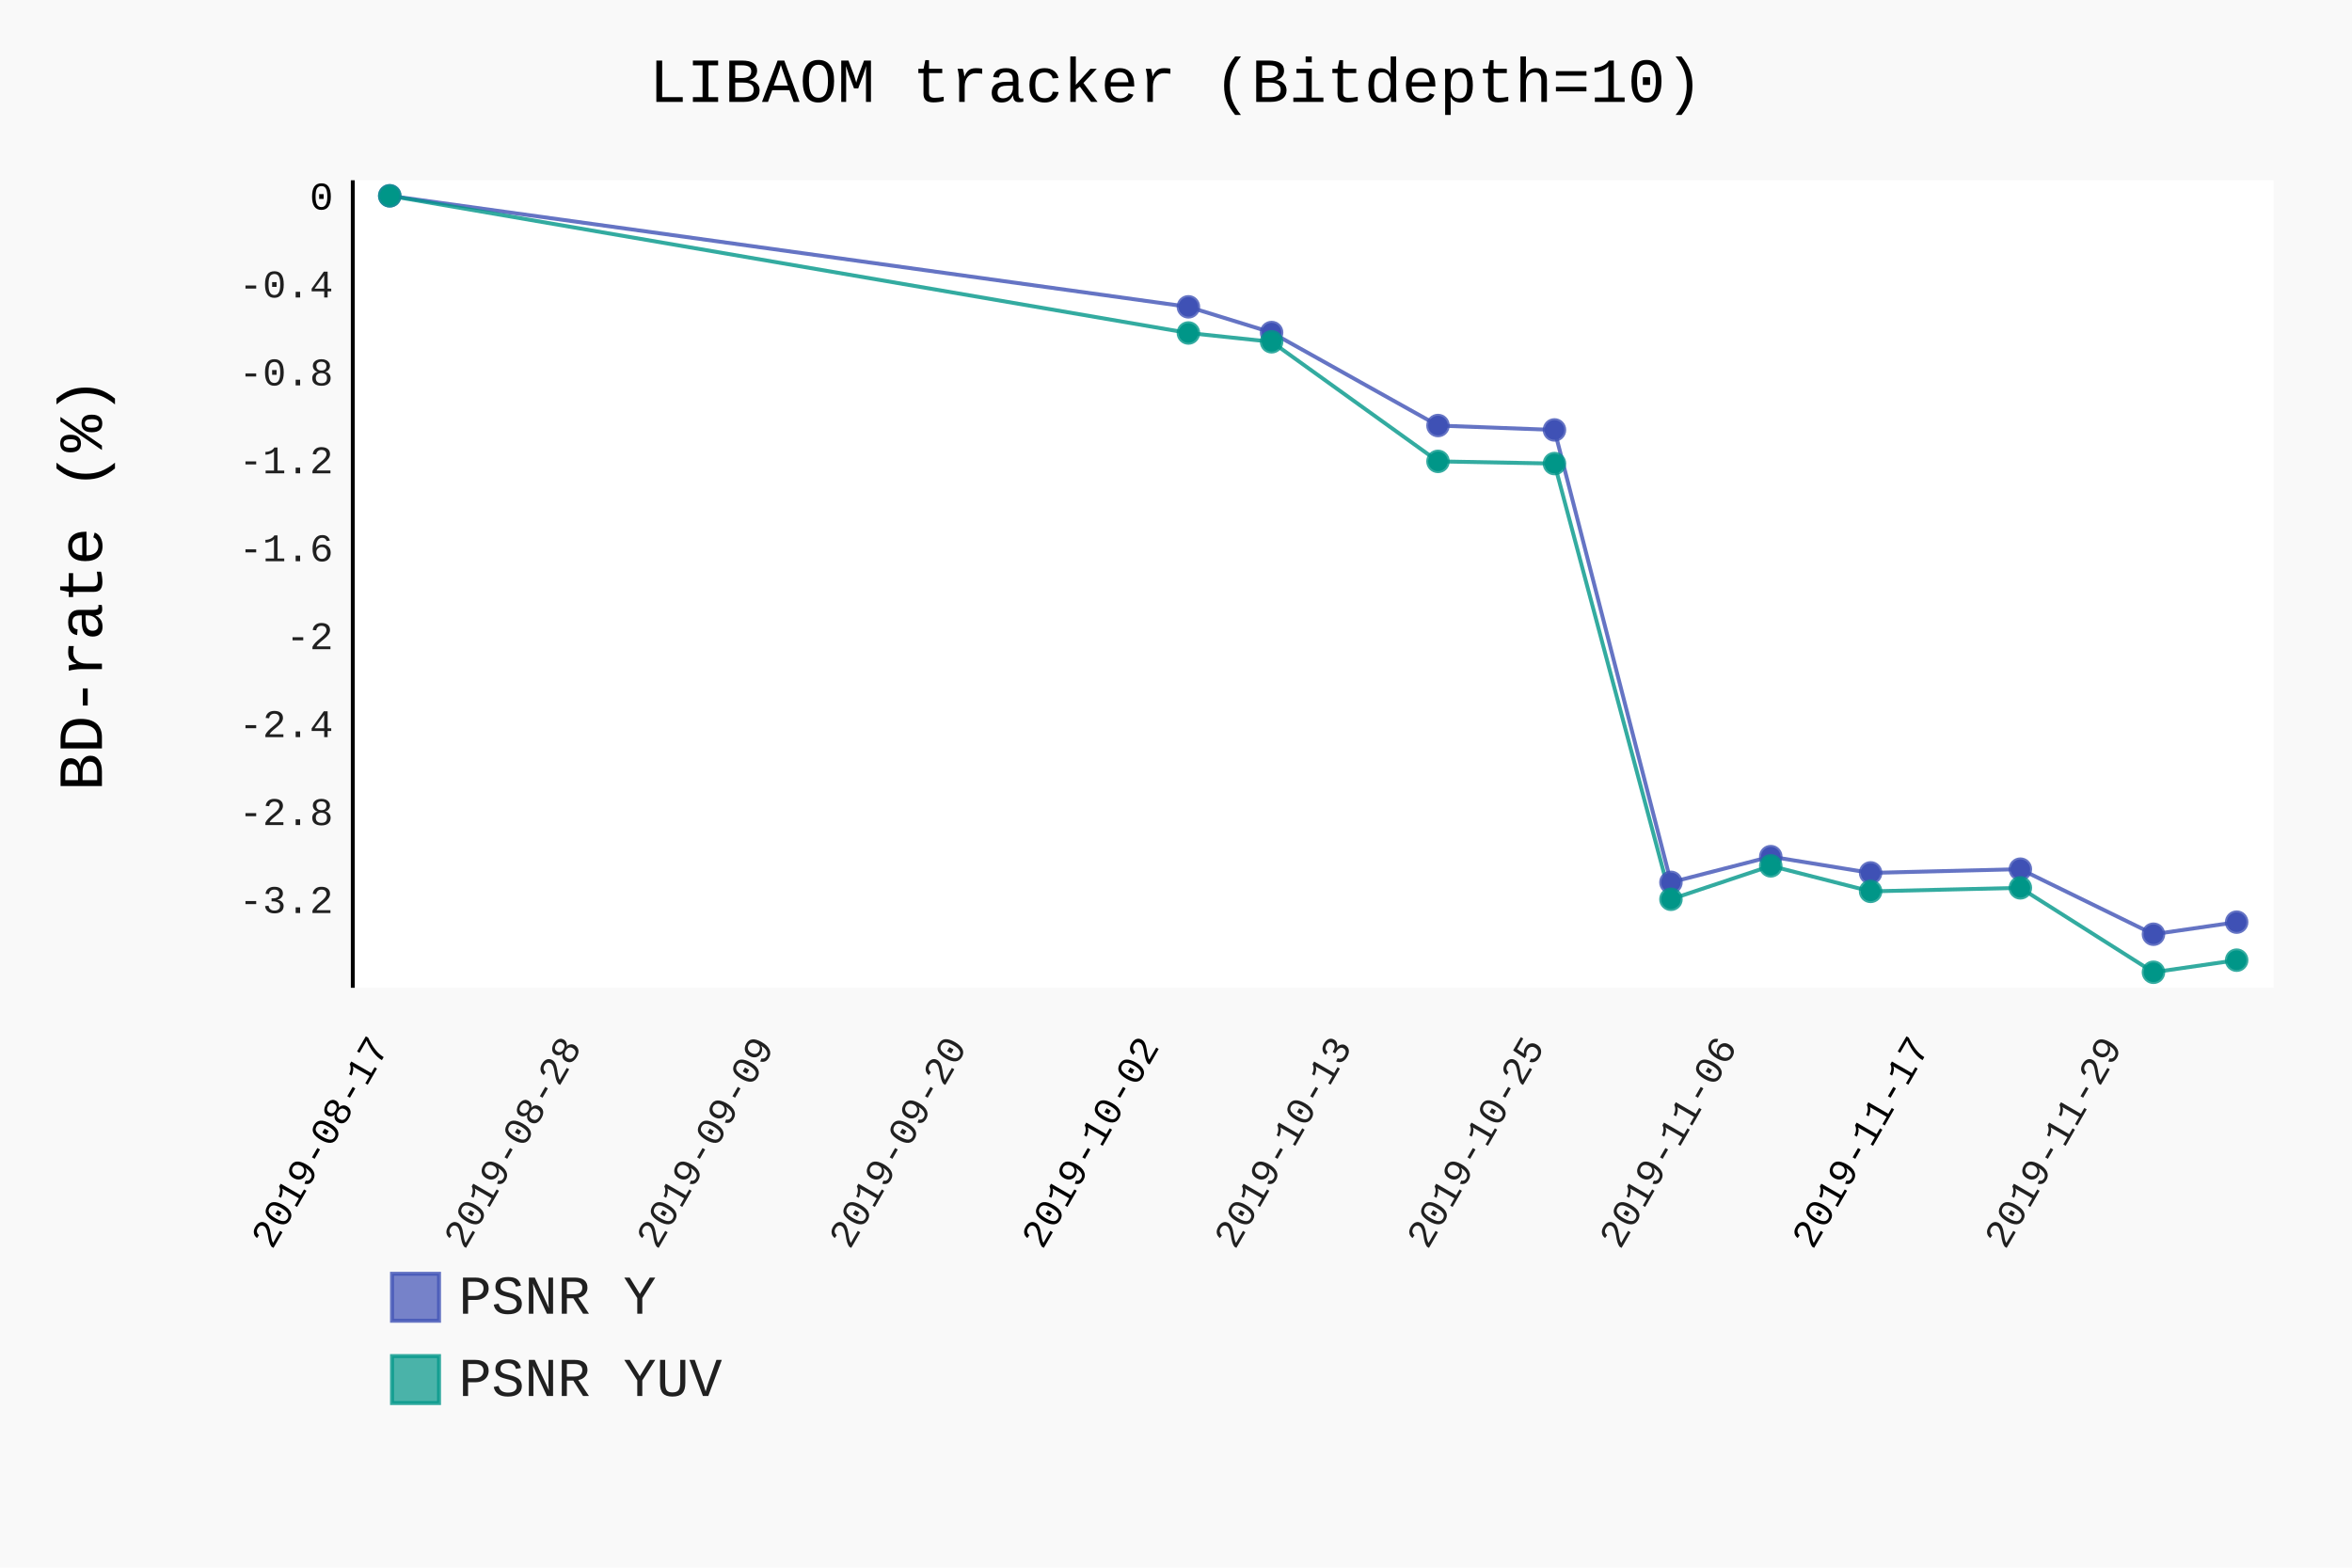
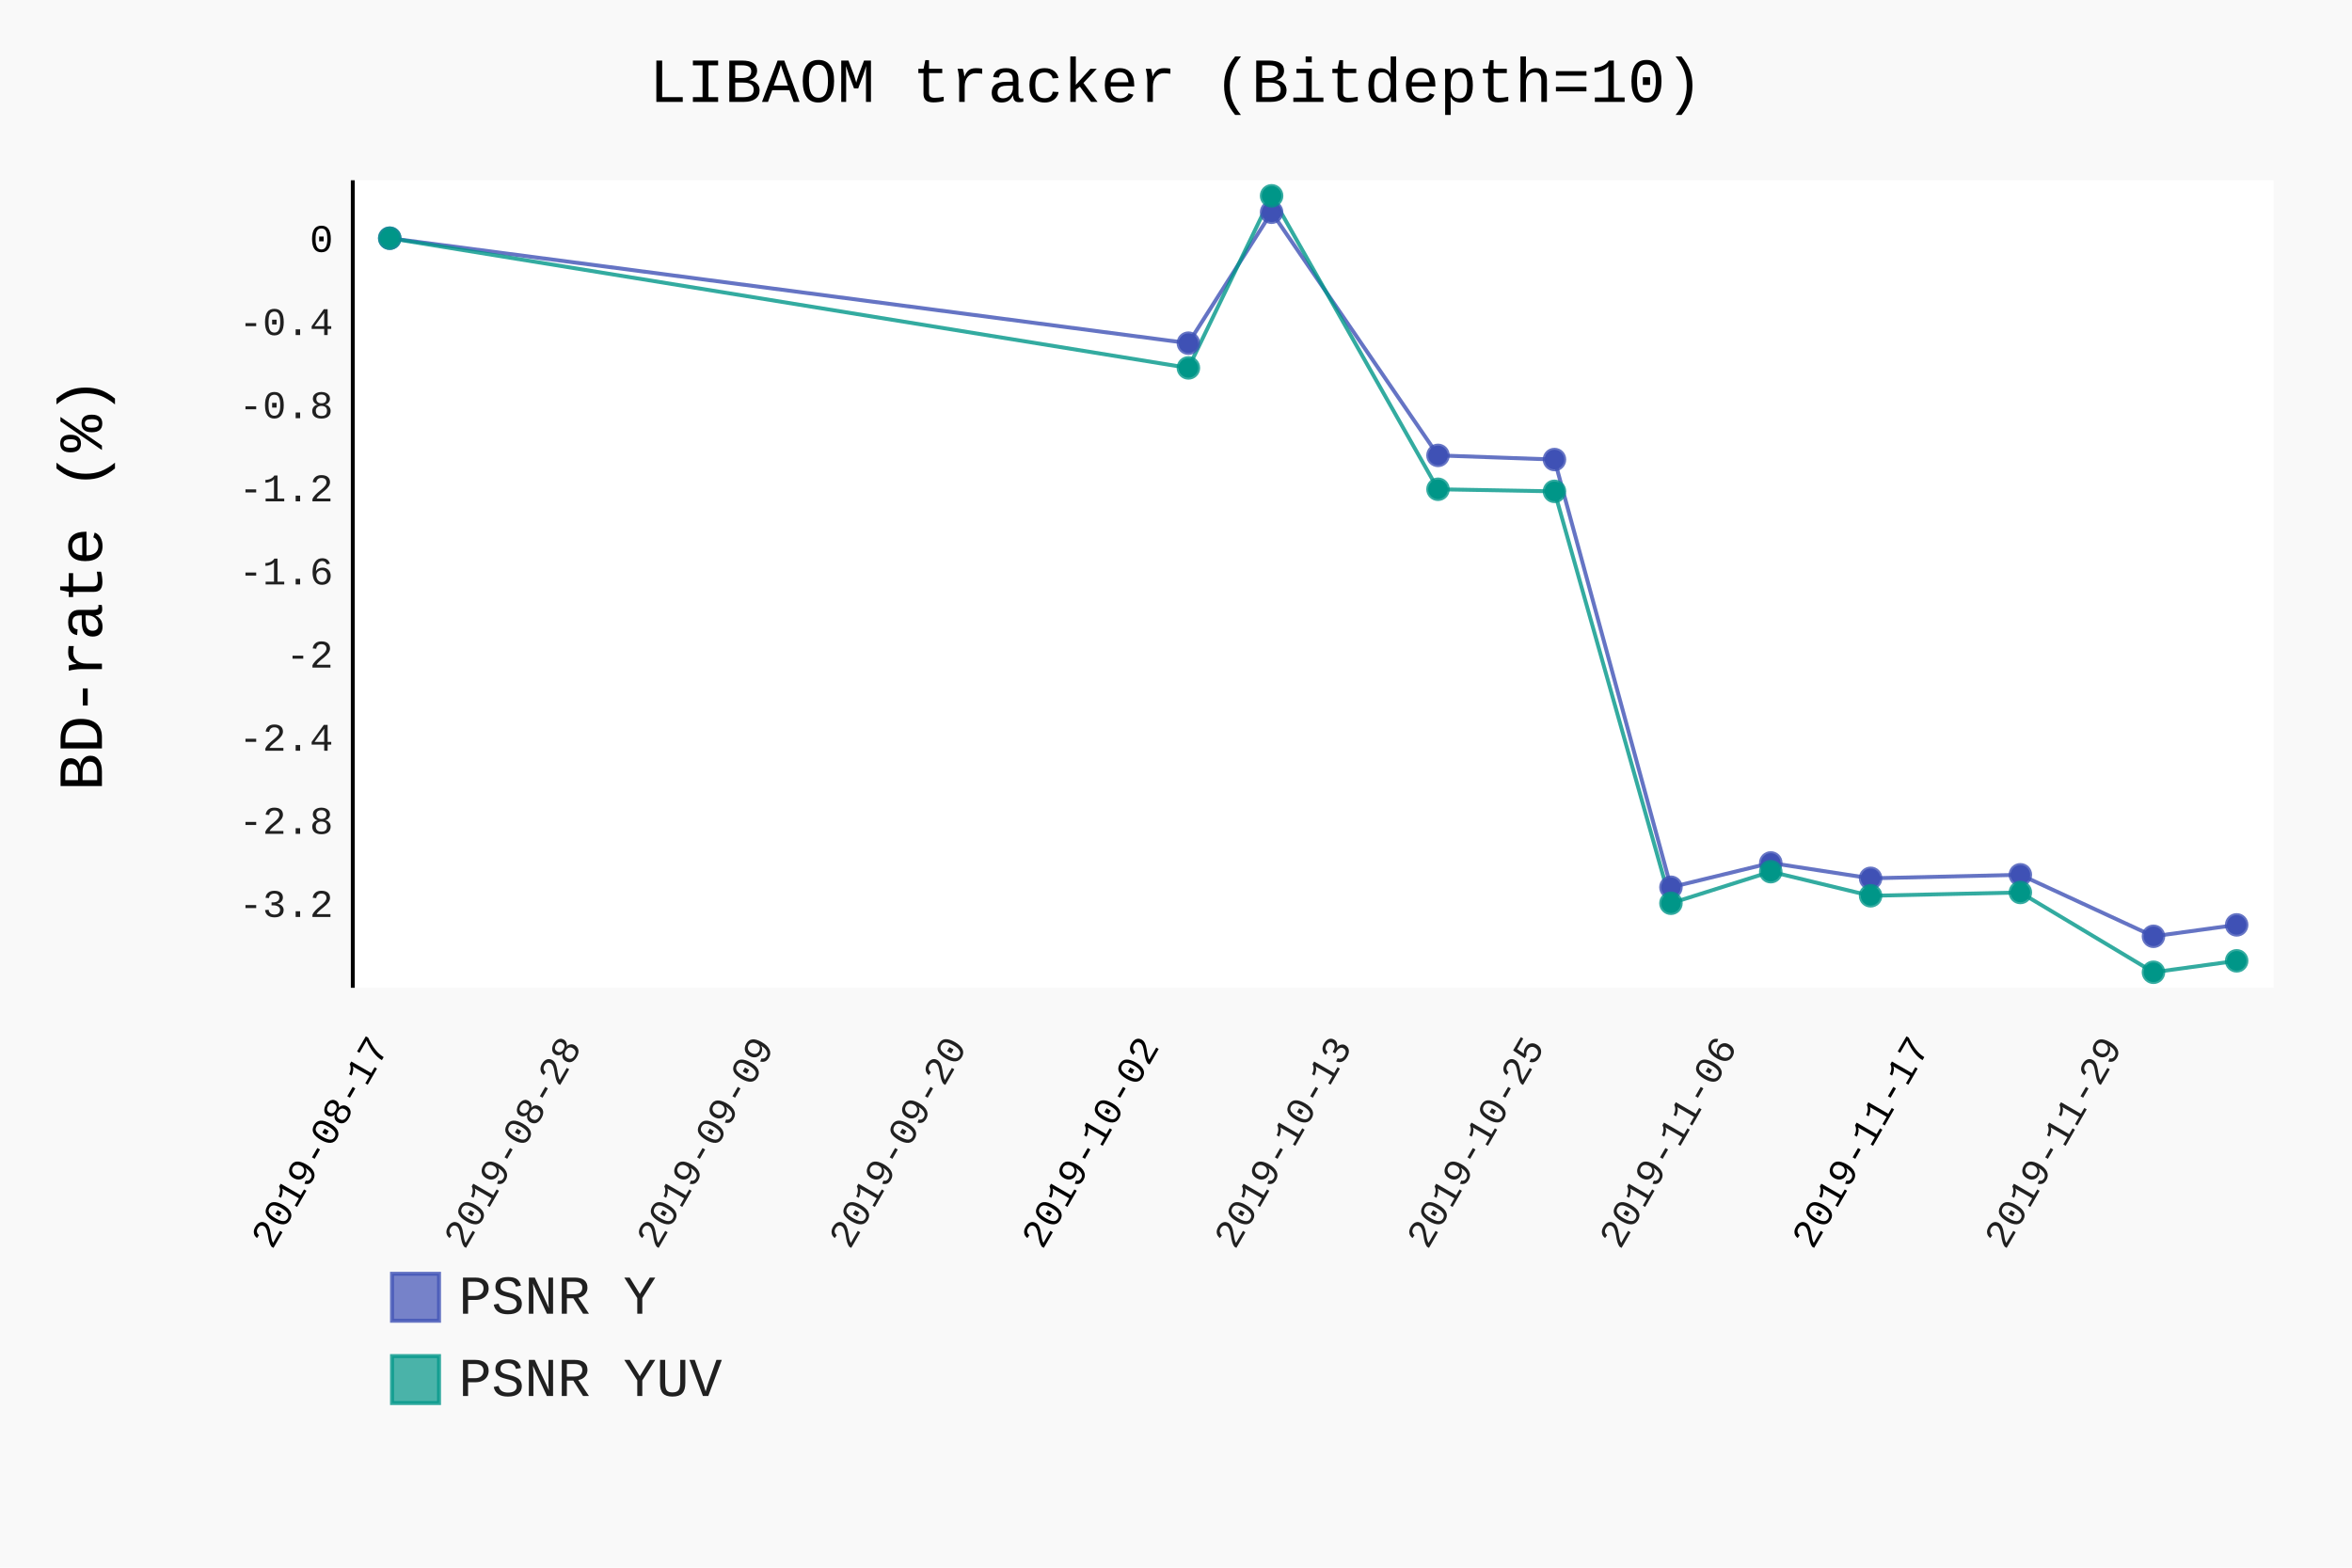
- <svg xmlns="http://www.w3.org/2000/svg" id="chart-8c0cb35b-f174-4839-a381-42205f48495c" class="pygal-chart" viewBox="0 0 600 400">
+ <svg xmlns="http://www.w3.org/2000/svg" id="chart-06e8bcac-376f-4a3c-9aa0-0633c859bea2" class="pygal-chart" viewBox="0 0 600 400">
  <defs>
-     <style type="text/css">#chart-8c0cb35b-f174-4839-a381-42205f48495c{-webkit-user-select:none;-webkit-font-smoothing:antialiased;font-family:Consolas,"Liberation Mono",Menlo,Courier,monospace}#chart-8c0cb35b-f174-4839-a381-42205f48495c .title{font-family:Consolas,"Liberation Mono",Menlo,Courier,monospace;font-size:16px}#chart-8c0cb35b-f174-4839-a381-42205f48495c .legends .legend text{font-family:Consolas,"Liberation Mono",Menlo,Courier,monospace;font-size:14px}#chart-8c0cb35b-f174-4839-a381-42205f48495c .axis text{font-family:Consolas,"Liberation Mono",Menlo,Courier,monospace;font-size:10px}#chart-8c0cb35b-f174-4839-a381-42205f48495c .axis text.major{font-family:Consolas,"Liberation Mono",Menlo,Courier,monospace;font-size:10px}#chart-8c0cb35b-f174-4839-a381-42205f48495c .text-overlay text.value{font-family:Consolas,"Liberation Mono",Menlo,Courier,monospace;font-size:16px}#chart-8c0cb35b-f174-4839-a381-42205f48495c .text-overlay text.label{font-family:Consolas,"Liberation Mono",Menlo,Courier,monospace;font-size:10px}#chart-8c0cb35b-f174-4839-a381-42205f48495c .tooltip{font-family:Consolas,"Liberation Mono",Menlo,Courier,monospace;font-size:14px}#chart-8c0cb35b-f174-4839-a381-42205f48495c text.no_data{font-family:Consolas,"Liberation Mono",Menlo,Courier,monospace;font-size:64px}
- #chart-8c0cb35b-f174-4839-a381-42205f48495c{background-color:rgba(249,249,249,1)}#chart-8c0cb35b-f174-4839-a381-42205f48495c path,#chart-8c0cb35b-f174-4839-a381-42205f48495c line,#chart-8c0cb35b-f174-4839-a381-42205f48495c rect,#chart-8c0cb35b-f174-4839-a381-42205f48495c circle{-webkit-transition:150ms;-moz-transition:150ms;transition:150ms}#chart-8c0cb35b-f174-4839-a381-42205f48495c .graph &gt; .background{fill:rgba(249,249,249,1)}#chart-8c0cb35b-f174-4839-a381-42205f48495c .plot &gt; .background{fill:rgba(255,255,255,1)}#chart-8c0cb35b-f174-4839-a381-42205f48495c .graph{fill:rgba(0,0,0,.87)}#chart-8c0cb35b-f174-4839-a381-42205f48495c text.no_data{fill:rgba(0,0,0,1)}#chart-8c0cb35b-f174-4839-a381-42205f48495c .title{fill:rgba(0,0,0,1)}#chart-8c0cb35b-f174-4839-a381-42205f48495c .legends .legend text{fill:rgba(0,0,0,.87)}#chart-8c0cb35b-f174-4839-a381-42205f48495c .legends .legend:hover text{fill:rgba(0,0,0,1)}#chart-8c0cb35b-f174-4839-a381-42205f48495c .axis .line{stroke:rgba(0,0,0,1)}#chart-8c0cb35b-f174-4839-a381-42205f48495c .axis .guide.line{stroke:rgba(0,0,0,.54)}#chart-8c0cb35b-f174-4839-a381-42205f48495c .axis .major.line{stroke:rgba(0,0,0,.87)}#chart-8c0cb35b-f174-4839-a381-42205f48495c .axis text.major{fill:rgba(0,0,0,1)}#chart-8c0cb35b-f174-4839-a381-42205f48495c .axis.y .guides:hover .guide.line,#chart-8c0cb35b-f174-4839-a381-42205f48495c .line-graph .axis.x .guides:hover .guide.line,#chart-8c0cb35b-f174-4839-a381-42205f48495c .stackedline-graph .axis.x .guides:hover .guide.line,#chart-8c0cb35b-f174-4839-a381-42205f48495c .xy-graph .axis.x .guides:hover .guide.line{stroke:rgba(0,0,0,1)}#chart-8c0cb35b-f174-4839-a381-42205f48495c .axis .guides:hover text{fill:rgba(0,0,0,1)}#chart-8c0cb35b-f174-4839-a381-42205f48495c .reactive{fill-opacity:.7;stroke-opacity:.8}#chart-8c0cb35b-f174-4839-a381-42205f48495c .ci{stroke:rgba(0,0,0,.87)}#chart-8c0cb35b-f174-4839-a381-42205f48495c .reactive.active,#chart-8c0cb35b-f174-4839-a381-42205f48495c .active .reactive{fill-opacity:.8;stroke-opacity:.9;stroke-width:4}#chart-8c0cb35b-f174-4839-a381-42205f48495c .ci .reactive.active{stroke-width:1.5}#chart-8c0cb35b-f174-4839-a381-42205f48495c .series text{fill:rgba(0,0,0,1)}#chart-8c0cb35b-f174-4839-a381-42205f48495c .tooltip rect{fill:rgba(255,255,255,1);stroke:rgba(0,0,0,1);-webkit-transition:opacity 150ms;-moz-transition:opacity 150ms;transition:opacity 150ms}#chart-8c0cb35b-f174-4839-a381-42205f48495c .tooltip .label{fill:rgba(0,0,0,.87)}#chart-8c0cb35b-f174-4839-a381-42205f48495c .tooltip .label{fill:rgba(0,0,0,.87)}#chart-8c0cb35b-f174-4839-a381-42205f48495c .tooltip .legend{font-size:.8em;fill:rgba(0,0,0,.54)}#chart-8c0cb35b-f174-4839-a381-42205f48495c .tooltip .x_label{font-size:.6em;fill:rgba(0,0,0,1)}#chart-8c0cb35b-f174-4839-a381-42205f48495c .tooltip .xlink{font-size:.5em;text-decoration:underline}#chart-8c0cb35b-f174-4839-a381-42205f48495c .tooltip .value{font-size:1.5em}#chart-8c0cb35b-f174-4839-a381-42205f48495c .bound{font-size:.5em}#chart-8c0cb35b-f174-4839-a381-42205f48495c .max-value{font-size:.75em;fill:rgba(0,0,0,.54)}#chart-8c0cb35b-f174-4839-a381-42205f48495c .map-element{fill:rgba(255,255,255,1);stroke:rgba(0,0,0,.54) !important}#chart-8c0cb35b-f174-4839-a381-42205f48495c .map-element .reactive{fill-opacity:inherit;stroke-opacity:inherit}#chart-8c0cb35b-f174-4839-a381-42205f48495c .color-0,#chart-8c0cb35b-f174-4839-a381-42205f48495c .color-0 a:visited{stroke:#F44336;fill:#F44336}#chart-8c0cb35b-f174-4839-a381-42205f48495c .color-1,#chart-8c0cb35b-f174-4839-a381-42205f48495c .color-1 a:visited{stroke:#3F51B5;fill:#3F51B5}#chart-8c0cb35b-f174-4839-a381-42205f48495c .color-2,#chart-8c0cb35b-f174-4839-a381-42205f48495c .color-2 a:visited{stroke:#009688;fill:#009688}#chart-8c0cb35b-f174-4839-a381-42205f48495c .text-overlay .color-0 text{fill:black}#chart-8c0cb35b-f174-4839-a381-42205f48495c .text-overlay .color-1 text{fill:black}#chart-8c0cb35b-f174-4839-a381-42205f48495c .text-overlay .color-2 text{fill:black}
- #chart-8c0cb35b-f174-4839-a381-42205f48495c text.no_data{text-anchor:middle}#chart-8c0cb35b-f174-4839-a381-42205f48495c .guide.line{fill:none}#chart-8c0cb35b-f174-4839-a381-42205f48495c .centered{text-anchor:middle}#chart-8c0cb35b-f174-4839-a381-42205f48495c .title{text-anchor:middle}#chart-8c0cb35b-f174-4839-a381-42205f48495c .legends .legend text{fill-opacity:1}#chart-8c0cb35b-f174-4839-a381-42205f48495c .axis.x text{text-anchor:middle}#chart-8c0cb35b-f174-4839-a381-42205f48495c .axis.x:not(.web) text[transform]{text-anchor:start}#chart-8c0cb35b-f174-4839-a381-42205f48495c .axis.x:not(.web) text[transform].backwards{text-anchor:end}#chart-8c0cb35b-f174-4839-a381-42205f48495c .axis.y text{text-anchor:end}#chart-8c0cb35b-f174-4839-a381-42205f48495c .axis.y text[transform].backwards{text-anchor:start}#chart-8c0cb35b-f174-4839-a381-42205f48495c .axis.y2 text{text-anchor:start}#chart-8c0cb35b-f174-4839-a381-42205f48495c .axis.y2 text[transform].backwards{text-anchor:end}#chart-8c0cb35b-f174-4839-a381-42205f48495c .axis .guide.line{stroke-dasharray:4,4}#chart-8c0cb35b-f174-4839-a381-42205f48495c .axis .major.guide.line{stroke-dasharray:6,6}#chart-8c0cb35b-f174-4839-a381-42205f48495c .horizontal .axis.y .guide.line,#chart-8c0cb35b-f174-4839-a381-42205f48495c .horizontal .axis.y2 .guide.line,#chart-8c0cb35b-f174-4839-a381-42205f48495c .vertical .axis.x .guide.line{opacity:0}#chart-8c0cb35b-f174-4839-a381-42205f48495c .horizontal .axis.always_show .guide.line,#chart-8c0cb35b-f174-4839-a381-42205f48495c .vertical .axis.always_show .guide.line{opacity:1 !important}#chart-8c0cb35b-f174-4839-a381-42205f48495c .axis.y .guides:hover .guide.line,#chart-8c0cb35b-f174-4839-a381-42205f48495c .axis.y2 .guides:hover .guide.line,#chart-8c0cb35b-f174-4839-a381-42205f48495c .axis.x .guides:hover .guide.line{opacity:1}#chart-8c0cb35b-f174-4839-a381-42205f48495c .axis .guides:hover text{opacity:1}#chart-8c0cb35b-f174-4839-a381-42205f48495c .nofill{fill:none}#chart-8c0cb35b-f174-4839-a381-42205f48495c .subtle-fill{fill-opacity:.2}#chart-8c0cb35b-f174-4839-a381-42205f48495c .dot{stroke-width:1px;fill-opacity:1}#chart-8c0cb35b-f174-4839-a381-42205f48495c .dot.active{stroke-width:5px}#chart-8c0cb35b-f174-4839-a381-42205f48495c .dot.negative{fill:transparent}#chart-8c0cb35b-f174-4839-a381-42205f48495c text,#chart-8c0cb35b-f174-4839-a381-42205f48495c tspan{stroke:none !important}#chart-8c0cb35b-f174-4839-a381-42205f48495c .series text.active{opacity:1}#chart-8c0cb35b-f174-4839-a381-42205f48495c .tooltip rect{fill-opacity:.95;stroke-width:.5}#chart-8c0cb35b-f174-4839-a381-42205f48495c .tooltip text{fill-opacity:1}#chart-8c0cb35b-f174-4839-a381-42205f48495c .showable{visibility:hidden}#chart-8c0cb35b-f174-4839-a381-42205f48495c .showable.shown{visibility:visible}#chart-8c0cb35b-f174-4839-a381-42205f48495c .gauge-background{fill:rgba(229,229,229,1);stroke:none}#chart-8c0cb35b-f174-4839-a381-42205f48495c .bg-lines{stroke:rgba(249,249,249,1);stroke-width:2px}</style>
+     <style type="text/css">#chart-06e8bcac-376f-4a3c-9aa0-0633c859bea2{-webkit-user-select:none;-webkit-font-smoothing:antialiased;font-family:Consolas,"Liberation Mono",Menlo,Courier,monospace}#chart-06e8bcac-376f-4a3c-9aa0-0633c859bea2 .title{font-family:Consolas,"Liberation Mono",Menlo,Courier,monospace;font-size:16px}#chart-06e8bcac-376f-4a3c-9aa0-0633c859bea2 .legends .legend text{font-family:Consolas,"Liberation Mono",Menlo,Courier,monospace;font-size:14px}#chart-06e8bcac-376f-4a3c-9aa0-0633c859bea2 .axis text{font-family:Consolas,"Liberation Mono",Menlo,Courier,monospace;font-size:10px}#chart-06e8bcac-376f-4a3c-9aa0-0633c859bea2 .axis text.major{font-family:Consolas,"Liberation Mono",Menlo,Courier,monospace;font-size:10px}#chart-06e8bcac-376f-4a3c-9aa0-0633c859bea2 .text-overlay text.value{font-family:Consolas,"Liberation Mono",Menlo,Courier,monospace;font-size:16px}#chart-06e8bcac-376f-4a3c-9aa0-0633c859bea2 .text-overlay text.label{font-family:Consolas,"Liberation Mono",Menlo,Courier,monospace;font-size:10px}#chart-06e8bcac-376f-4a3c-9aa0-0633c859bea2 .tooltip{font-family:Consolas,"Liberation Mono",Menlo,Courier,monospace;font-size:14px}#chart-06e8bcac-376f-4a3c-9aa0-0633c859bea2 text.no_data{font-family:Consolas,"Liberation Mono",Menlo,Courier,monospace;font-size:64px}
+ #chart-06e8bcac-376f-4a3c-9aa0-0633c859bea2{background-color:rgba(249,249,249,1)}#chart-06e8bcac-376f-4a3c-9aa0-0633c859bea2 path,#chart-06e8bcac-376f-4a3c-9aa0-0633c859bea2 line,#chart-06e8bcac-376f-4a3c-9aa0-0633c859bea2 rect,#chart-06e8bcac-376f-4a3c-9aa0-0633c859bea2 circle{-webkit-transition:150ms;-moz-transition:150ms;transition:150ms}#chart-06e8bcac-376f-4a3c-9aa0-0633c859bea2 .graph &gt; .background{fill:rgba(249,249,249,1)}#chart-06e8bcac-376f-4a3c-9aa0-0633c859bea2 .plot &gt; .background{fill:rgba(255,255,255,1)}#chart-06e8bcac-376f-4a3c-9aa0-0633c859bea2 .graph{fill:rgba(0,0,0,.87)}#chart-06e8bcac-376f-4a3c-9aa0-0633c859bea2 text.no_data{fill:rgba(0,0,0,1)}#chart-06e8bcac-376f-4a3c-9aa0-0633c859bea2 .title{fill:rgba(0,0,0,1)}#chart-06e8bcac-376f-4a3c-9aa0-0633c859bea2 .legends .legend text{fill:rgba(0,0,0,.87)}#chart-06e8bcac-376f-4a3c-9aa0-0633c859bea2 .legends .legend:hover text{fill:rgba(0,0,0,1)}#chart-06e8bcac-376f-4a3c-9aa0-0633c859bea2 .axis .line{stroke:rgba(0,0,0,1)}#chart-06e8bcac-376f-4a3c-9aa0-0633c859bea2 .axis .guide.line{stroke:rgba(0,0,0,.54)}#chart-06e8bcac-376f-4a3c-9aa0-0633c859bea2 .axis .major.line{stroke:rgba(0,0,0,.87)}#chart-06e8bcac-376f-4a3c-9aa0-0633c859bea2 .axis text.major{fill:rgba(0,0,0,1)}#chart-06e8bcac-376f-4a3c-9aa0-0633c859bea2 .axis.y .guides:hover .guide.line,#chart-06e8bcac-376f-4a3c-9aa0-0633c859bea2 .line-graph .axis.x .guides:hover .guide.line,#chart-06e8bcac-376f-4a3c-9aa0-0633c859bea2 .stackedline-graph .axis.x .guides:hover .guide.line,#chart-06e8bcac-376f-4a3c-9aa0-0633c859bea2 .xy-graph .axis.x .guides:hover .guide.line{stroke:rgba(0,0,0,1)}#chart-06e8bcac-376f-4a3c-9aa0-0633c859bea2 .axis .guides:hover text{fill:rgba(0,0,0,1)}#chart-06e8bcac-376f-4a3c-9aa0-0633c859bea2 .reactive{fill-opacity:.7;stroke-opacity:.8}#chart-06e8bcac-376f-4a3c-9aa0-0633c859bea2 .ci{stroke:rgba(0,0,0,.87)}#chart-06e8bcac-376f-4a3c-9aa0-0633c859bea2 .reactive.active,#chart-06e8bcac-376f-4a3c-9aa0-0633c859bea2 .active .reactive{fill-opacity:.8;stroke-opacity:.9;stroke-width:4}#chart-06e8bcac-376f-4a3c-9aa0-0633c859bea2 .ci .reactive.active{stroke-width:1.5}#chart-06e8bcac-376f-4a3c-9aa0-0633c859bea2 .series text{fill:rgba(0,0,0,1)}#chart-06e8bcac-376f-4a3c-9aa0-0633c859bea2 .tooltip rect{fill:rgba(255,255,255,1);stroke:rgba(0,0,0,1);-webkit-transition:opacity 150ms;-moz-transition:opacity 150ms;transition:opacity 150ms}#chart-06e8bcac-376f-4a3c-9aa0-0633c859bea2 .tooltip .label{fill:rgba(0,0,0,.87)}#chart-06e8bcac-376f-4a3c-9aa0-0633c859bea2 .tooltip .label{fill:rgba(0,0,0,.87)}#chart-06e8bcac-376f-4a3c-9aa0-0633c859bea2 .tooltip .legend{font-size:.8em;fill:rgba(0,0,0,.54)}#chart-06e8bcac-376f-4a3c-9aa0-0633c859bea2 .tooltip .x_label{font-size:.6em;fill:rgba(0,0,0,1)}#chart-06e8bcac-376f-4a3c-9aa0-0633c859bea2 .tooltip .xlink{font-size:.5em;text-decoration:underline}#chart-06e8bcac-376f-4a3c-9aa0-0633c859bea2 .tooltip .value{font-size:1.5em}#chart-06e8bcac-376f-4a3c-9aa0-0633c859bea2 .bound{font-size:.5em}#chart-06e8bcac-376f-4a3c-9aa0-0633c859bea2 .max-value{font-size:.75em;fill:rgba(0,0,0,.54)}#chart-06e8bcac-376f-4a3c-9aa0-0633c859bea2 .map-element{fill:rgba(255,255,255,1);stroke:rgba(0,0,0,.54) !important}#chart-06e8bcac-376f-4a3c-9aa0-0633c859bea2 .map-element .reactive{fill-opacity:inherit;stroke-opacity:inherit}#chart-06e8bcac-376f-4a3c-9aa0-0633c859bea2 .color-0,#chart-06e8bcac-376f-4a3c-9aa0-0633c859bea2 .color-0 a:visited{stroke:#F44336;fill:#F44336}#chart-06e8bcac-376f-4a3c-9aa0-0633c859bea2 .color-1,#chart-06e8bcac-376f-4a3c-9aa0-0633c859bea2 .color-1 a:visited{stroke:#3F51B5;fill:#3F51B5}#chart-06e8bcac-376f-4a3c-9aa0-0633c859bea2 .color-2,#chart-06e8bcac-376f-4a3c-9aa0-0633c859bea2 .color-2 a:visited{stroke:#009688;fill:#009688}#chart-06e8bcac-376f-4a3c-9aa0-0633c859bea2 .text-overlay .color-0 text{fill:black}#chart-06e8bcac-376f-4a3c-9aa0-0633c859bea2 .text-overlay .color-1 text{fill:black}#chart-06e8bcac-376f-4a3c-9aa0-0633c859bea2 .text-overlay .color-2 text{fill:black}
+ #chart-06e8bcac-376f-4a3c-9aa0-0633c859bea2 text.no_data{text-anchor:middle}#chart-06e8bcac-376f-4a3c-9aa0-0633c859bea2 .guide.line{fill:none}#chart-06e8bcac-376f-4a3c-9aa0-0633c859bea2 .centered{text-anchor:middle}#chart-06e8bcac-376f-4a3c-9aa0-0633c859bea2 .title{text-anchor:middle}#chart-06e8bcac-376f-4a3c-9aa0-0633c859bea2 .legends .legend text{fill-opacity:1}#chart-06e8bcac-376f-4a3c-9aa0-0633c859bea2 .axis.x text{text-anchor:middle}#chart-06e8bcac-376f-4a3c-9aa0-0633c859bea2 .axis.x:not(.web) text[transform]{text-anchor:start}#chart-06e8bcac-376f-4a3c-9aa0-0633c859bea2 .axis.x:not(.web) text[transform].backwards{text-anchor:end}#chart-06e8bcac-376f-4a3c-9aa0-0633c859bea2 .axis.y text{text-anchor:end}#chart-06e8bcac-376f-4a3c-9aa0-0633c859bea2 .axis.y text[transform].backwards{text-anchor:start}#chart-06e8bcac-376f-4a3c-9aa0-0633c859bea2 .axis.y2 text{text-anchor:start}#chart-06e8bcac-376f-4a3c-9aa0-0633c859bea2 .axis.y2 text[transform].backwards{text-anchor:end}#chart-06e8bcac-376f-4a3c-9aa0-0633c859bea2 .axis .guide.line{stroke-dasharray:4,4}#chart-06e8bcac-376f-4a3c-9aa0-0633c859bea2 .axis .major.guide.line{stroke-dasharray:6,6}#chart-06e8bcac-376f-4a3c-9aa0-0633c859bea2 .horizontal .axis.y .guide.line,#chart-06e8bcac-376f-4a3c-9aa0-0633c859bea2 .horizontal .axis.y2 .guide.line,#chart-06e8bcac-376f-4a3c-9aa0-0633c859bea2 .vertical .axis.x .guide.line{opacity:0}#chart-06e8bcac-376f-4a3c-9aa0-0633c859bea2 .horizontal .axis.always_show .guide.line,#chart-06e8bcac-376f-4a3c-9aa0-0633c859bea2 .vertical .axis.always_show .guide.line{opacity:1 !important}#chart-06e8bcac-376f-4a3c-9aa0-0633c859bea2 .axis.y .guides:hover .guide.line,#chart-06e8bcac-376f-4a3c-9aa0-0633c859bea2 .axis.y2 .guides:hover .guide.line,#chart-06e8bcac-376f-4a3c-9aa0-0633c859bea2 .axis.x .guides:hover .guide.line{opacity:1}#chart-06e8bcac-376f-4a3c-9aa0-0633c859bea2 .axis .guides:hover text{opacity:1}#chart-06e8bcac-376f-4a3c-9aa0-0633c859bea2 .nofill{fill:none}#chart-06e8bcac-376f-4a3c-9aa0-0633c859bea2 .subtle-fill{fill-opacity:.2}#chart-06e8bcac-376f-4a3c-9aa0-0633c859bea2 .dot{stroke-width:1px;fill-opacity:1}#chart-06e8bcac-376f-4a3c-9aa0-0633c859bea2 .dot.active{stroke-width:5px}#chart-06e8bcac-376f-4a3c-9aa0-0633c859bea2 .dot.negative{fill:transparent}#chart-06e8bcac-376f-4a3c-9aa0-0633c859bea2 text,#chart-06e8bcac-376f-4a3c-9aa0-0633c859bea2 tspan{stroke:none !important}#chart-06e8bcac-376f-4a3c-9aa0-0633c859bea2 .series text.active{opacity:1}#chart-06e8bcac-376f-4a3c-9aa0-0633c859bea2 .tooltip rect{fill-opacity:.95;stroke-width:.5}#chart-06e8bcac-376f-4a3c-9aa0-0633c859bea2 .tooltip text{fill-opacity:1}#chart-06e8bcac-376f-4a3c-9aa0-0633c859bea2 .showable{visibility:hidden}#chart-06e8bcac-376f-4a3c-9aa0-0633c859bea2 .showable.shown{visibility:visible}#chart-06e8bcac-376f-4a3c-9aa0-0633c859bea2 .gauge-background{fill:rgba(229,229,229,1);stroke:none}#chart-06e8bcac-376f-4a3c-9aa0-0633c859bea2 .bg-lines{stroke:rgba(249,249,249,1);stroke-width:2px}</style>
  </defs>
  <g class="graph datetimeline-graph vertical">
    <rect class="background" height="400" width="600" x="0" y="0" />
    <g class="plot" transform="translate(90, 46)">
      <rect class="background" height="206.038" width="490.0" x="0" y="0" />
      <g class="axis y">
        <g class="guides">
-           <text class="" x="-5" y="186.954">-3.2</text>
+           <text class="" x="-5" y="187.971">-3.2</text>
        </g>
        <g class="guides">
-           <text class="" x="-5" y="164.517">-2.8</text>
+           <text class="" x="-5" y="166.759">-2.8</text>
        </g>
        <g class="guides">
-           <text class="" x="-5" y="142.081">-2.4</text>
+           <text class="" x="-5" y="145.548">-2.4</text>
        </g>
        <g class="guides">
-           <text class="" x="-5" y="119.645">-2</text>
+           <text class="" x="-5" y="124.337">-2</text>
        </g>
        <g class="guides">
-           <text class="" x="-5" y="97.208">-1.6</text>
+           <text class="" x="-5" y="103.125">-1.6</text>
        </g>
        <g class="guides">
-           <text class="" x="-5" y="74.772">-1.2</text>
+           <text class="" x="-5" y="81.914">-1.2</text>
        </g>
        <g class="guides">
-           <text class="" x="-5" y="52.335">-0.8</text>
+           <text class="" x="-5" y="60.703">-0.8</text>
        </g>
        <g class="guides">
-           <text class="" x="-5" y="29.899">-0.4</text>
+           <text class="" x="-5" y="39.491">-0.4</text>
        </g>
        <g class="guides">
-           <text class="major" x="-5" y="7.462">0</text>
+           <text class="major" x="-5" y="18.28">0</text>
        </g>
      </g>
      <g class="axis x">
        <path class="line" d="M0 0 v206.038" />
        <g class="guides">
          <path class="major guide line" d="M9.423 0 v206.038" />
          <text class="major backwards" x="9.423" y="221.038" transform="rotate(300 9.423077 221.0385)">2019-08-17</text>
        </g>
        <g class="guides">
          <path class="guide line" d="M58.551 0 v206.038" />
          <text class="backwards" x="58.551" y="221.038" transform="rotate(300 58.55073 221.0385)">2019-08-28</text>
        </g>
        <g class="guides">
          <path class="guide line" d="M107.678 0 v206.038" />
          <text class="backwards" x="107.678" y="221.038" transform="rotate(300 107.6784 221.0385)">2019-09-09</text>
        </g>
        <g class="guides">
          <path class="guide line" d="M156.806 0 v206.038" />
          <text class="backwards" x="156.806" y="221.038" transform="rotate(300 156.806 221.0385)">2019-09-20</text>
        </g>
        <g class="guides">
          <path class="major guide line" d="M205.934 0 v206.038" />
          <text class="major backwards" x="205.934" y="221.038" transform="rotate(300 205.9337 221.0385)">2019-10-02</text>
        </g>
        <g class="guides">
          <path class="guide line" d="M255.061 0 v206.038" />
          <text class="backwards" x="255.061" y="221.038" transform="rotate(300 255.0613 221.0385)">2019-10-13</text>
        </g>
        <g class="guides">
          <path class="guide line" d="M304.189 0 v206.038" />
          <text class="backwards" x="304.189" y="221.038" transform="rotate(300 304.189 221.0385)">2019-10-25</text>
        </g>
        <g class="guides">
          <path class="guide line" d="M353.317 0 v206.038" />
          <text class="backwards" x="353.317" y="221.038" transform="rotate(300 353.3166 221.0385)">2019-11-06</text>
        </g>
        <g class="guides">
          <path class="major guide line" d="M402.444 0 v206.038" />
          <text class="major backwards" x="402.444" y="221.038" transform="rotate(300 402.4443 221.0385)">2019-11-17</text>
        </g>
        <g class="guides">
          <path class="guide line" d="M451.572 0 v206.038" />
          <text class="backwards" x="451.572" y="221.038" transform="rotate(300 451.572 221.0385)">2019-11-29</text>
        </g>
      </g>
      <g class="series serie-0 color-0" />
      <g class="series serie-1 color-1">
-         <path class="line reactive nofill" d="M9.423 3.962 L213.165 32.288 234.388 38.851 276.835 62.578 306.547 63.699 336.26 179.135 361.727 172.572 387.195 176.723 425.397 175.769 459.354 192.372 480.577 189.287" />
+         <path class="line reactive nofill" d="M9.423 14.78 L213.165 41.559 234.388 8.152 276.835 70.195 306.547 71.255 336.26 180.388 361.727 174.183 387.195 178.107 425.397 177.206 459.354 192.902 480.577 189.986" />
      </g>
      <g class="series serie-2 color-2">
-         <path class="line reactive nofill" d="M9.423 3.962 L213.165 38.963 234.388 41.207 276.835 71.72 306.547 72.281 336.26 183.454 361.727 174.928 387.195 181.435 425.397 180.537 459.354 202.076 480.577 198.991" />
+         <path class="line reactive nofill" d="M9.423 14.78 L213.165 47.87 234.388 3.962 276.835 78.838 306.547 79.369 336.26 184.471 361.727 176.41 387.195 182.562 425.397 181.713 459.354 202.076 480.577 199.16" />
      </g>
    </g>
    <g class="titles">
      <text class="title plot_title" x="300.0" y="26">LIBAOM tracker (Bitdepth=10)</text>
      <text class="title" x="0" y="175.019" transform="rotate(-90 0 149.0192)">BD-rate (%)</text>
    </g>
    <g class="plot overlay" transform="translate(90, 46)">
      <g class="series serie-0 color-0" />
      <g class="series serie-1 color-1">
        <g class="dots">
-           <circle class="dot reactive tooltip-trigger" cx="9.423" cy="3.962" r="2.5" />
+           <circle class="dot reactive tooltip-trigger" cx="9.423" cy="14.78" r="2.5" />
        </g>
        <g class="dots">
-           <circle class="dot reactive tooltip-trigger" cx="213.165" cy="32.288" r="2.5" />
+           <circle class="dot reactive tooltip-trigger" cx="213.165" cy="41.559" r="2.5" />
        </g>
        <g class="dots">
-           <circle class="dot reactive tooltip-trigger" cx="234.388" cy="38.851" r="2.5" />
+           <circle class="dot reactive tooltip-trigger" cx="234.388" cy="8.152" r="2.5" />
        </g>
        <g class="dots">
-           <circle class="dot reactive tooltip-trigger" cx="276.835" cy="62.578" r="2.5" />
+           <circle class="dot reactive tooltip-trigger" cx="276.835" cy="70.195" r="2.5" />
        </g>
        <g class="dots">
-           <circle class="dot reactive tooltip-trigger" cx="306.547" cy="63.699" r="2.5" />
+           <circle class="dot reactive tooltip-trigger" cx="306.547" cy="71.255" r="2.5" />
        </g>
        <g class="dots">
-           <circle class="dot reactive tooltip-trigger" cx="336.26" cy="179.135" r="2.5" />
+           <circle class="dot reactive tooltip-trigger" cx="336.26" cy="180.388" r="2.5" />
        </g>
        <g class="dots">
-           <circle class="dot reactive tooltip-trigger" cx="361.727" cy="172.572" r="2.5" />
+           <circle class="dot reactive tooltip-trigger" cx="361.727" cy="174.183" r="2.5" />
        </g>
        <g class="dots">
-           <circle class="dot reactive tooltip-trigger" cx="387.195" cy="176.723" r="2.5" />
+           <circle class="dot reactive tooltip-trigger" cx="387.195" cy="178.107" r="2.5" />
        </g>
        <g class="dots">
-           <circle class="dot reactive tooltip-trigger" cx="425.397" cy="175.769" r="2.5" />
+           <circle class="dot reactive tooltip-trigger" cx="425.397" cy="177.206" r="2.5" />
        </g>
        <g class="dots">
-           <circle class="dot reactive tooltip-trigger" cx="459.354" cy="192.372" r="2.5" />
+           <circle class="dot reactive tooltip-trigger" cx="459.354" cy="192.902" r="2.5" />
        </g>
        <g class="dots">
-           <circle class="dot reactive tooltip-trigger" cx="480.577" cy="189.287" r="2.5" />
+           <circle class="dot reactive tooltip-trigger" cx="480.577" cy="189.986" r="2.5" />
        </g>
      </g>
      <g class="series serie-2 color-2">
        <g class="dots">
-           <circle class="dot reactive tooltip-trigger" cx="9.423" cy="3.962" r="2.5" />
+           <circle class="dot reactive tooltip-trigger" cx="9.423" cy="14.78" r="2.5" />
        </g>
        <g class="dots">
-           <circle class="dot reactive tooltip-trigger" cx="213.165" cy="38.963" r="2.5" />
+           <circle class="dot reactive tooltip-trigger" cx="213.165" cy="47.87" r="2.5" />
        </g>
        <g class="dots">
-           <circle class="dot reactive tooltip-trigger" cx="234.388" cy="41.207" r="2.5" />
+           <circle class="dot reactive tooltip-trigger" cx="234.388" cy="3.962" r="2.5" />
        </g>
        <g class="dots">
-           <circle class="dot reactive tooltip-trigger" cx="276.835" cy="71.72" r="2.5" />
+           <circle class="dot reactive tooltip-trigger" cx="276.835" cy="78.838" r="2.5" />
        </g>
        <g class="dots">
-           <circle class="dot reactive tooltip-trigger" cx="306.547" cy="72.281" r="2.5" />
+           <circle class="dot reactive tooltip-trigger" cx="306.547" cy="79.369" r="2.5" />
        </g>
        <g class="dots">
-           <circle class="dot reactive tooltip-trigger" cx="336.26" cy="183.454" r="2.5" />
+           <circle class="dot reactive tooltip-trigger" cx="336.26" cy="184.471" r="2.5" />
        </g>
        <g class="dots">
-           <circle class="dot reactive tooltip-trigger" cx="361.727" cy="174.928" r="2.5" />
+           <circle class="dot reactive tooltip-trigger" cx="361.727" cy="176.41" r="2.5" />
        </g>
        <g class="dots">
-           <circle class="dot reactive tooltip-trigger" cx="387.195" cy="181.435" r="2.5" />
+           <circle class="dot reactive tooltip-trigger" cx="387.195" cy="182.562" r="2.5" />
        </g>
        <g class="dots">
-           <circle class="dot reactive tooltip-trigger" cx="425.397" cy="180.537" r="2.5" />
+           <circle class="dot reactive tooltip-trigger" cx="425.397" cy="181.713" r="2.5" />
        </g>
        <g class="dots">
          <circle class="dot reactive tooltip-trigger" cx="459.354" cy="202.076" r="2.5" />
        </g>
        <g class="dots">
-           <circle class="dot reactive tooltip-trigger" cx="480.577" cy="198.991" r="2.5" />
+           <circle class="dot reactive tooltip-trigger" cx="480.577" cy="199.16" r="2.5" />
        </g>
      </g>
    </g>
    <g class="plot text-overlay" transform="translate(90, 46)">
      <g class="series serie-0 color-0" />
      <g class="series serie-1 color-1" />
      <g class="series serie-2 color-2" />
    </g>
    <g class="plot tooltip-overlay" transform="translate(90, 46)">
      <g class="tooltip" style="opacity: 0" transform="translate(0 0)">
        <rect class="tooltip-box" height="0" rx="0" ry="0" width="0" />
        <g class="text" />
      </g>
    </g>
    <g class="legends" transform="translate(100, 324)">
      <g class="legend reactive activate-serie" id="activate-serie-1">
        <rect class="color-1 reactive" height="12" width="12" x="0.0" y="1.0" />
        <text x="17.0" y="11.2">PSNR Y</text>
      </g>
      <g class="legend reactive activate-serie" id="activate-serie-2">
        <rect class="color-2 reactive" height="12" width="12" x="0.0" y="22.0" />
        <text x="17.0" y="32.2">PSNR YUV</text>
      </g>
    </g>
  </g>
</svg>
